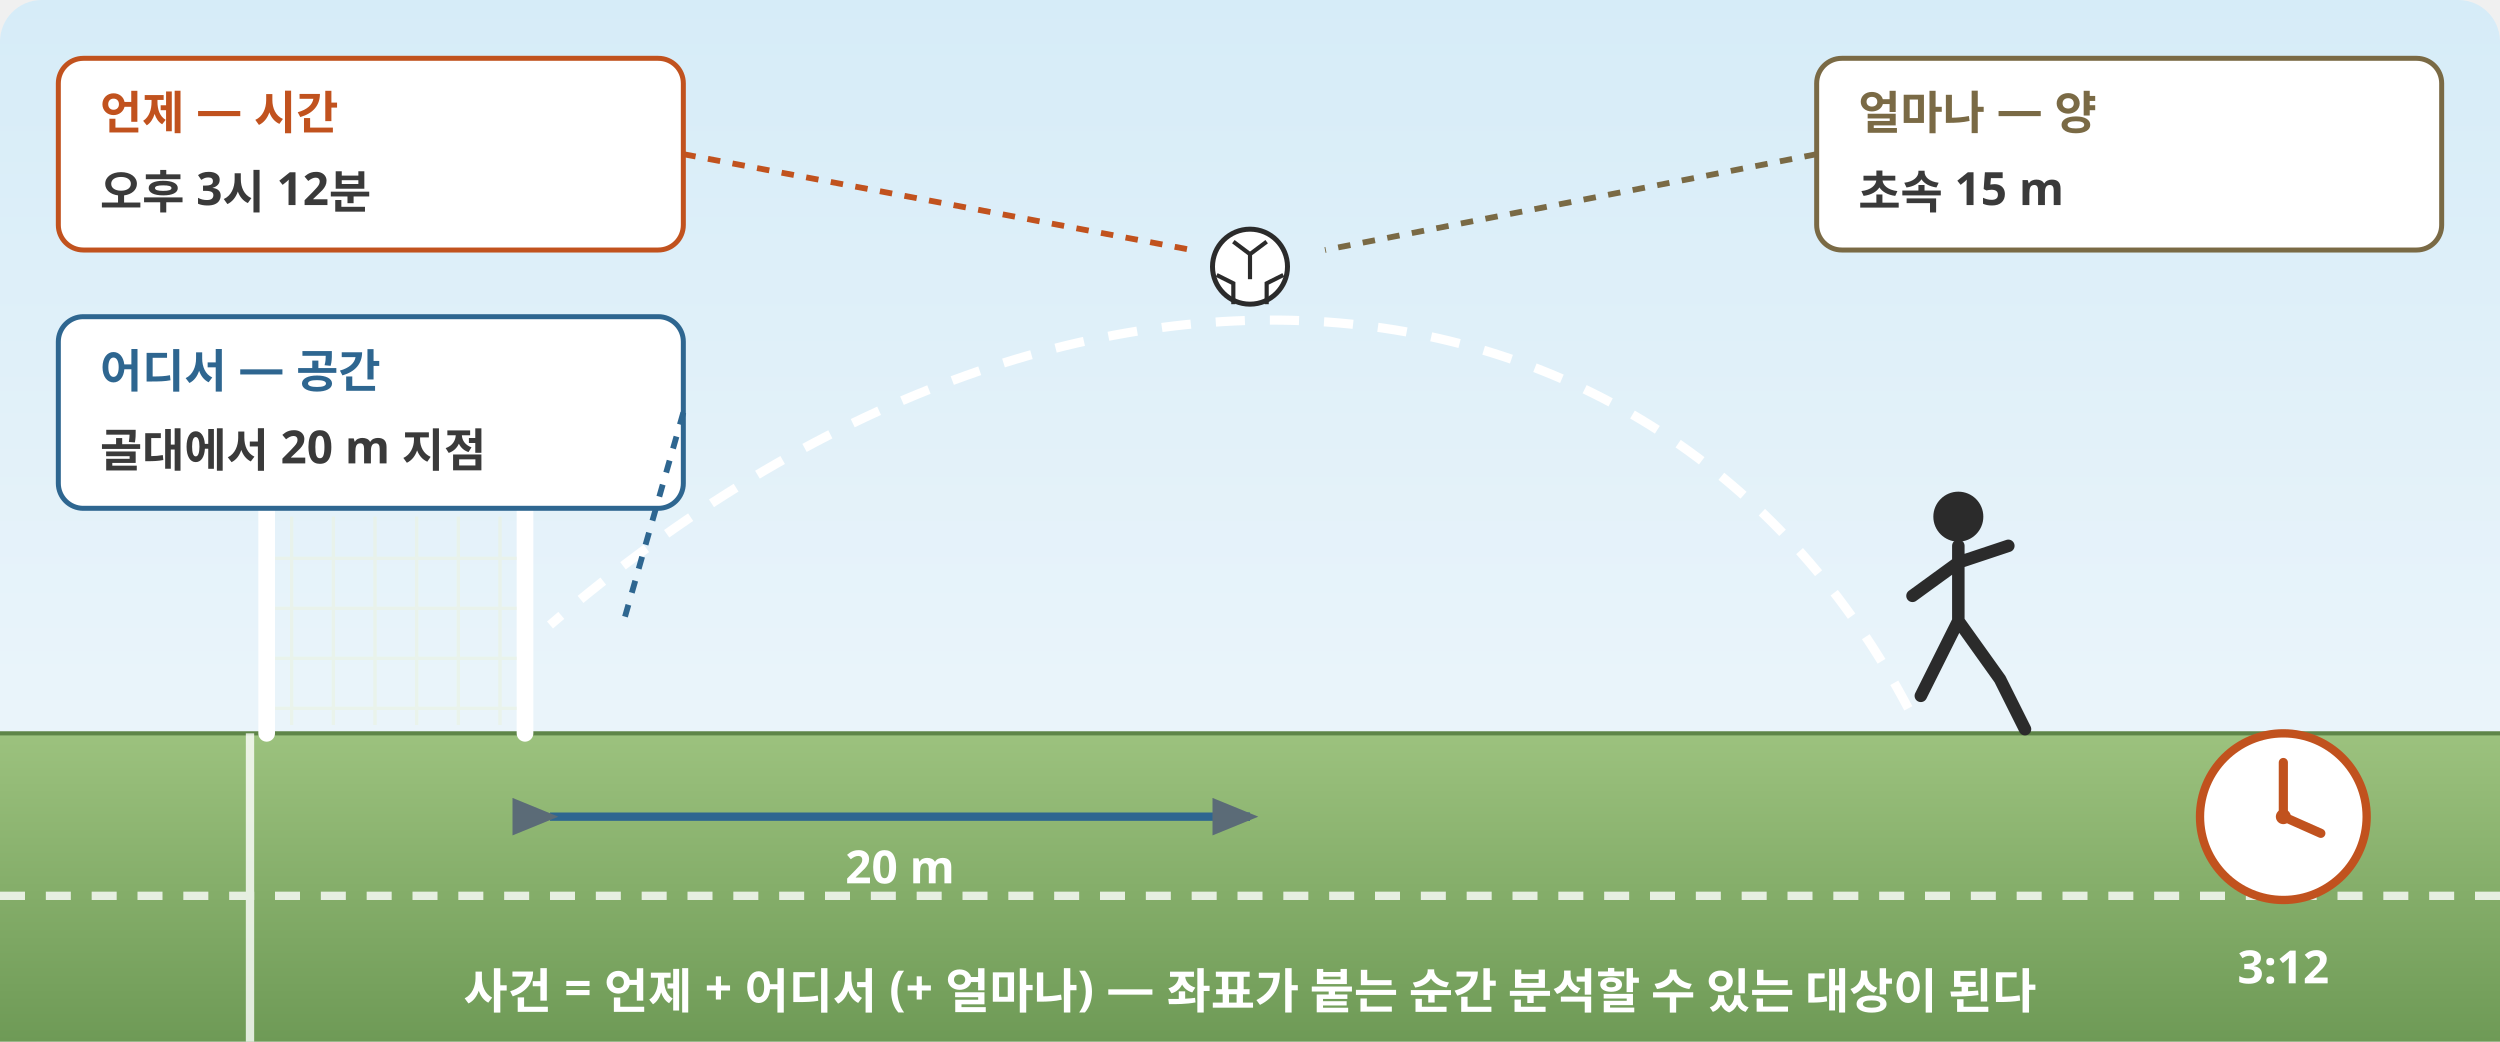
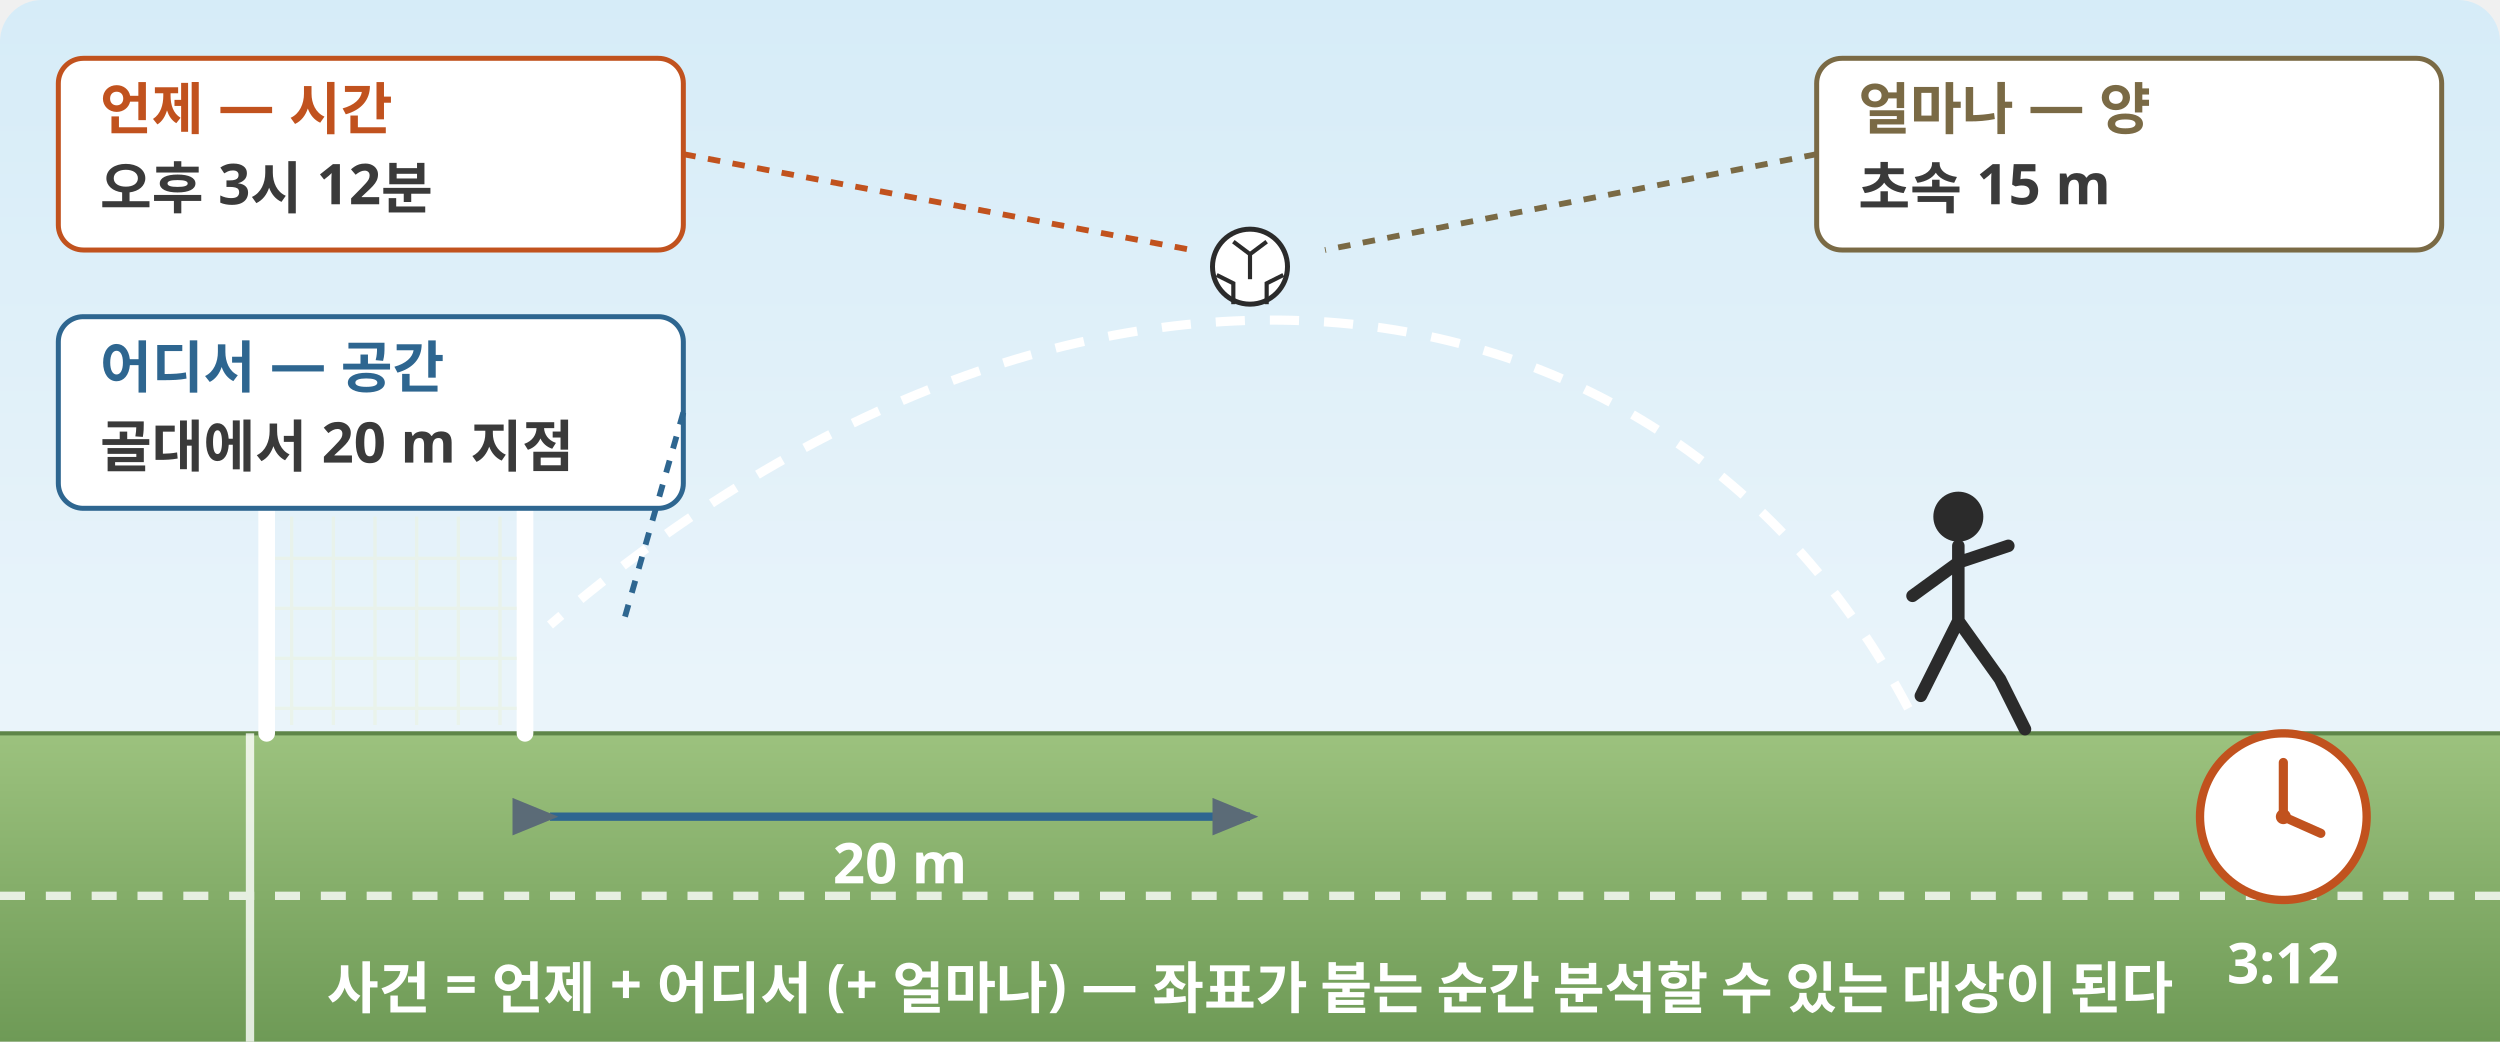
<svg width="600" height="250" viewBox="0 0 600 250" font-family="PC Sans">
  <defs>
    <marker id="axP-1101-01" markerUnits="userSpaceOnUse" markerWidth="11" markerHeight="9" refX="9" refY="4.5" orient="auto">
      <path d="M0,0 L11,4.5 L0,9 Z" fill="#5B6B77" />
    </marker>
  </defs>
  <defs>
    <linearGradient id="g1sky-1101-01" x1="0" y1="0" x2="0" y2="1">
      <stop offset="0" stop-color="#D6ECF8" />
      <stop offset="1" stop-color="#F3F8FB" />
    </linearGradient>
    <linearGradient id="g1grass-1101-01" x1="0" y1="0" x2="0" y2="1">
      <stop offset="0" stop-color="#9CC27E" />
      <stop offset="1" stop-color="#6E9A56" />
    </linearGradient>
  </defs>
  <rect width="600" height="250" rx="10" fill="url(#g1sky-1101-01)" />
  <rect x="0" y="176" width="600" height="74" fill="url(#g1grass-1101-01)" />
  <path d="M0,176 h600" stroke="#5E8548" stroke-width="1" />
  <g stroke="#FFFFFF" stroke-width="2" opacity="0.8">
    <line x1="60" y1="176" x2="60" y2="250" />
    <line x1="0" y1="215" x2="600" y2="215" stroke-dasharray="6 5" />
  </g>
  <g stroke="#FFFFFF" stroke-width="4" fill="none" stroke-linecap="round">
    <path d="M64,176 V118 H126 V176" />
  </g>
  <g stroke="#E9F2E4" stroke-width="0.8" opacity="0.7">
    <path d="M70,124 v50 M80,124 v50 M90,124 v50 M100,124 v50 M110,124 v50 M120,124 v50 M66,134 h58 M66,146 h58 M66,158 h58 M66,170 h58" />
  </g>
  <g transform="translate(470,150)" stroke="#2B2B2B" stroke-width="3" stroke-linecap="round" fill="none">
    <circle cy="-26" r="6" fill="#2B2B2B" stroke="none" />
    <path d="M0,-19 v18 M0,-1 l-9,18 M0,-1 l10,14 l6,12 M0,-15 l-11,8 M0,-15 l12,-4" />
  </g>
  <path d="M458,170 C400,60 260,40 132,150" stroke="#FFFFFF" stroke-width="2.2" stroke-dasharray="7 6" fill="none" />
  <g transform="translate(300,64)">
    <circle r="9" fill="#FFFFFF" stroke="#2B2B2B" stroke-width="1.2" />
    <path d="M-4,-6 l4,3 l4,-3 M-8,2 l4,2 l0,5 M8,2 l-4,2 l0,5 M0,-3 v6" stroke="#2B2B2B" stroke-width="1" fill="none" />
  </g>
-   <g font-size="11" font-weight="800">
+   <g font-size="13.5" font-weight="800">
    <rect x="14" y="14" width="150" height="46" rx="6" fill="#FFFFFF" stroke="#C1521E" stroke-width="1.2" />
    <text x="24" y="31" fill="#C1521E">언제 — 시간</text>
    <text x="24" y="50" fill="#3A3A3A" font-weight="700">오후 3시 12분</text>
    <rect x="14" y="76" width="150" height="46" rx="6" fill="#FFFFFF" stroke="#2E6690" stroke-width="1.2" />
    <text x="24" y="93" fill="#2E6690">어디서 — 공간</text>
    <text x="24" y="112" fill="#3A3A3A" font-weight="700">골대에서 20 m 지점</text>
    <rect x="436" y="14" width="150" height="46" rx="6" fill="#FFFFFF" stroke="#7A6A45" stroke-width="1.2" />
    <text x="446" y="31" fill="#7A6A45">얼마나 — 양</text>
    <text x="446" y="50" fill="#3A3A3A" font-weight="700">초속 15 m</text>
  </g>
  <path d="M164,37 L286,60" stroke="#C1521E" stroke-width="1.4" stroke-dasharray="3 3" fill="none" />
  <path d="M164,99 L150,148" stroke="#2E6690" stroke-width="1.4" stroke-dasharray="3 3" fill="none" />
  <path d="M436,37 L318,60" stroke="#7A6A45" stroke-width="1.4" stroke-dasharray="3 3" fill="none" />
  <line x1="132" y1="196" x2="300" y2="196" stroke="#2E6690" stroke-width="2" marker-start="url(#axP-1101-01)" marker-end="url(#axP-1101-01)" />
-   <text x="216" y="212" text-anchor="middle" font-size="11" font-weight="800" fill="#FFFFFF">20 m</text>
+   <text x="216" y="212" text-anchor="middle" font-size="13.5" font-weight="800" fill="#FFFFFF">20 m</text>
  <g transform="translate(548,196)">
    <circle r="20" fill="#FFFFFF" stroke="#C1521E" stroke-width="2" />
    <path d="M0,0 v-13 M0,0 l9,4" stroke="#C1521E" stroke-width="2.2" stroke-linecap="round" />
    <circle r="1.8" fill="#C1521E" />
  </g>
-   <text x="548" y="236" text-anchor="middle" font-size="11" font-weight="800" fill="#FFFFFF">3:12</text>
-   <text x="300" y="242" text-anchor="middle" font-size="11.5" font-weight="900" fill="#FFFFFF">사건 = 언제 + 어디서 (+ 얼마나) — 좌표가 붙는 순간 분석할 수 있는 대상이 된다</text>
+   <text x="548" y="236" text-anchor="middle" font-size="13.5" font-weight="800" fill="#FFFFFF">3:12</text>
+   <text x="300" y="242" text-anchor="middle" font-size="13.5" font-weight="900" fill="#FFFFFF">사건 = 언제 + 어디서 (+ 얼마나) — 좌표가 붙는 순간 분석할 수 있는 대상이 된다</text>
</svg>
